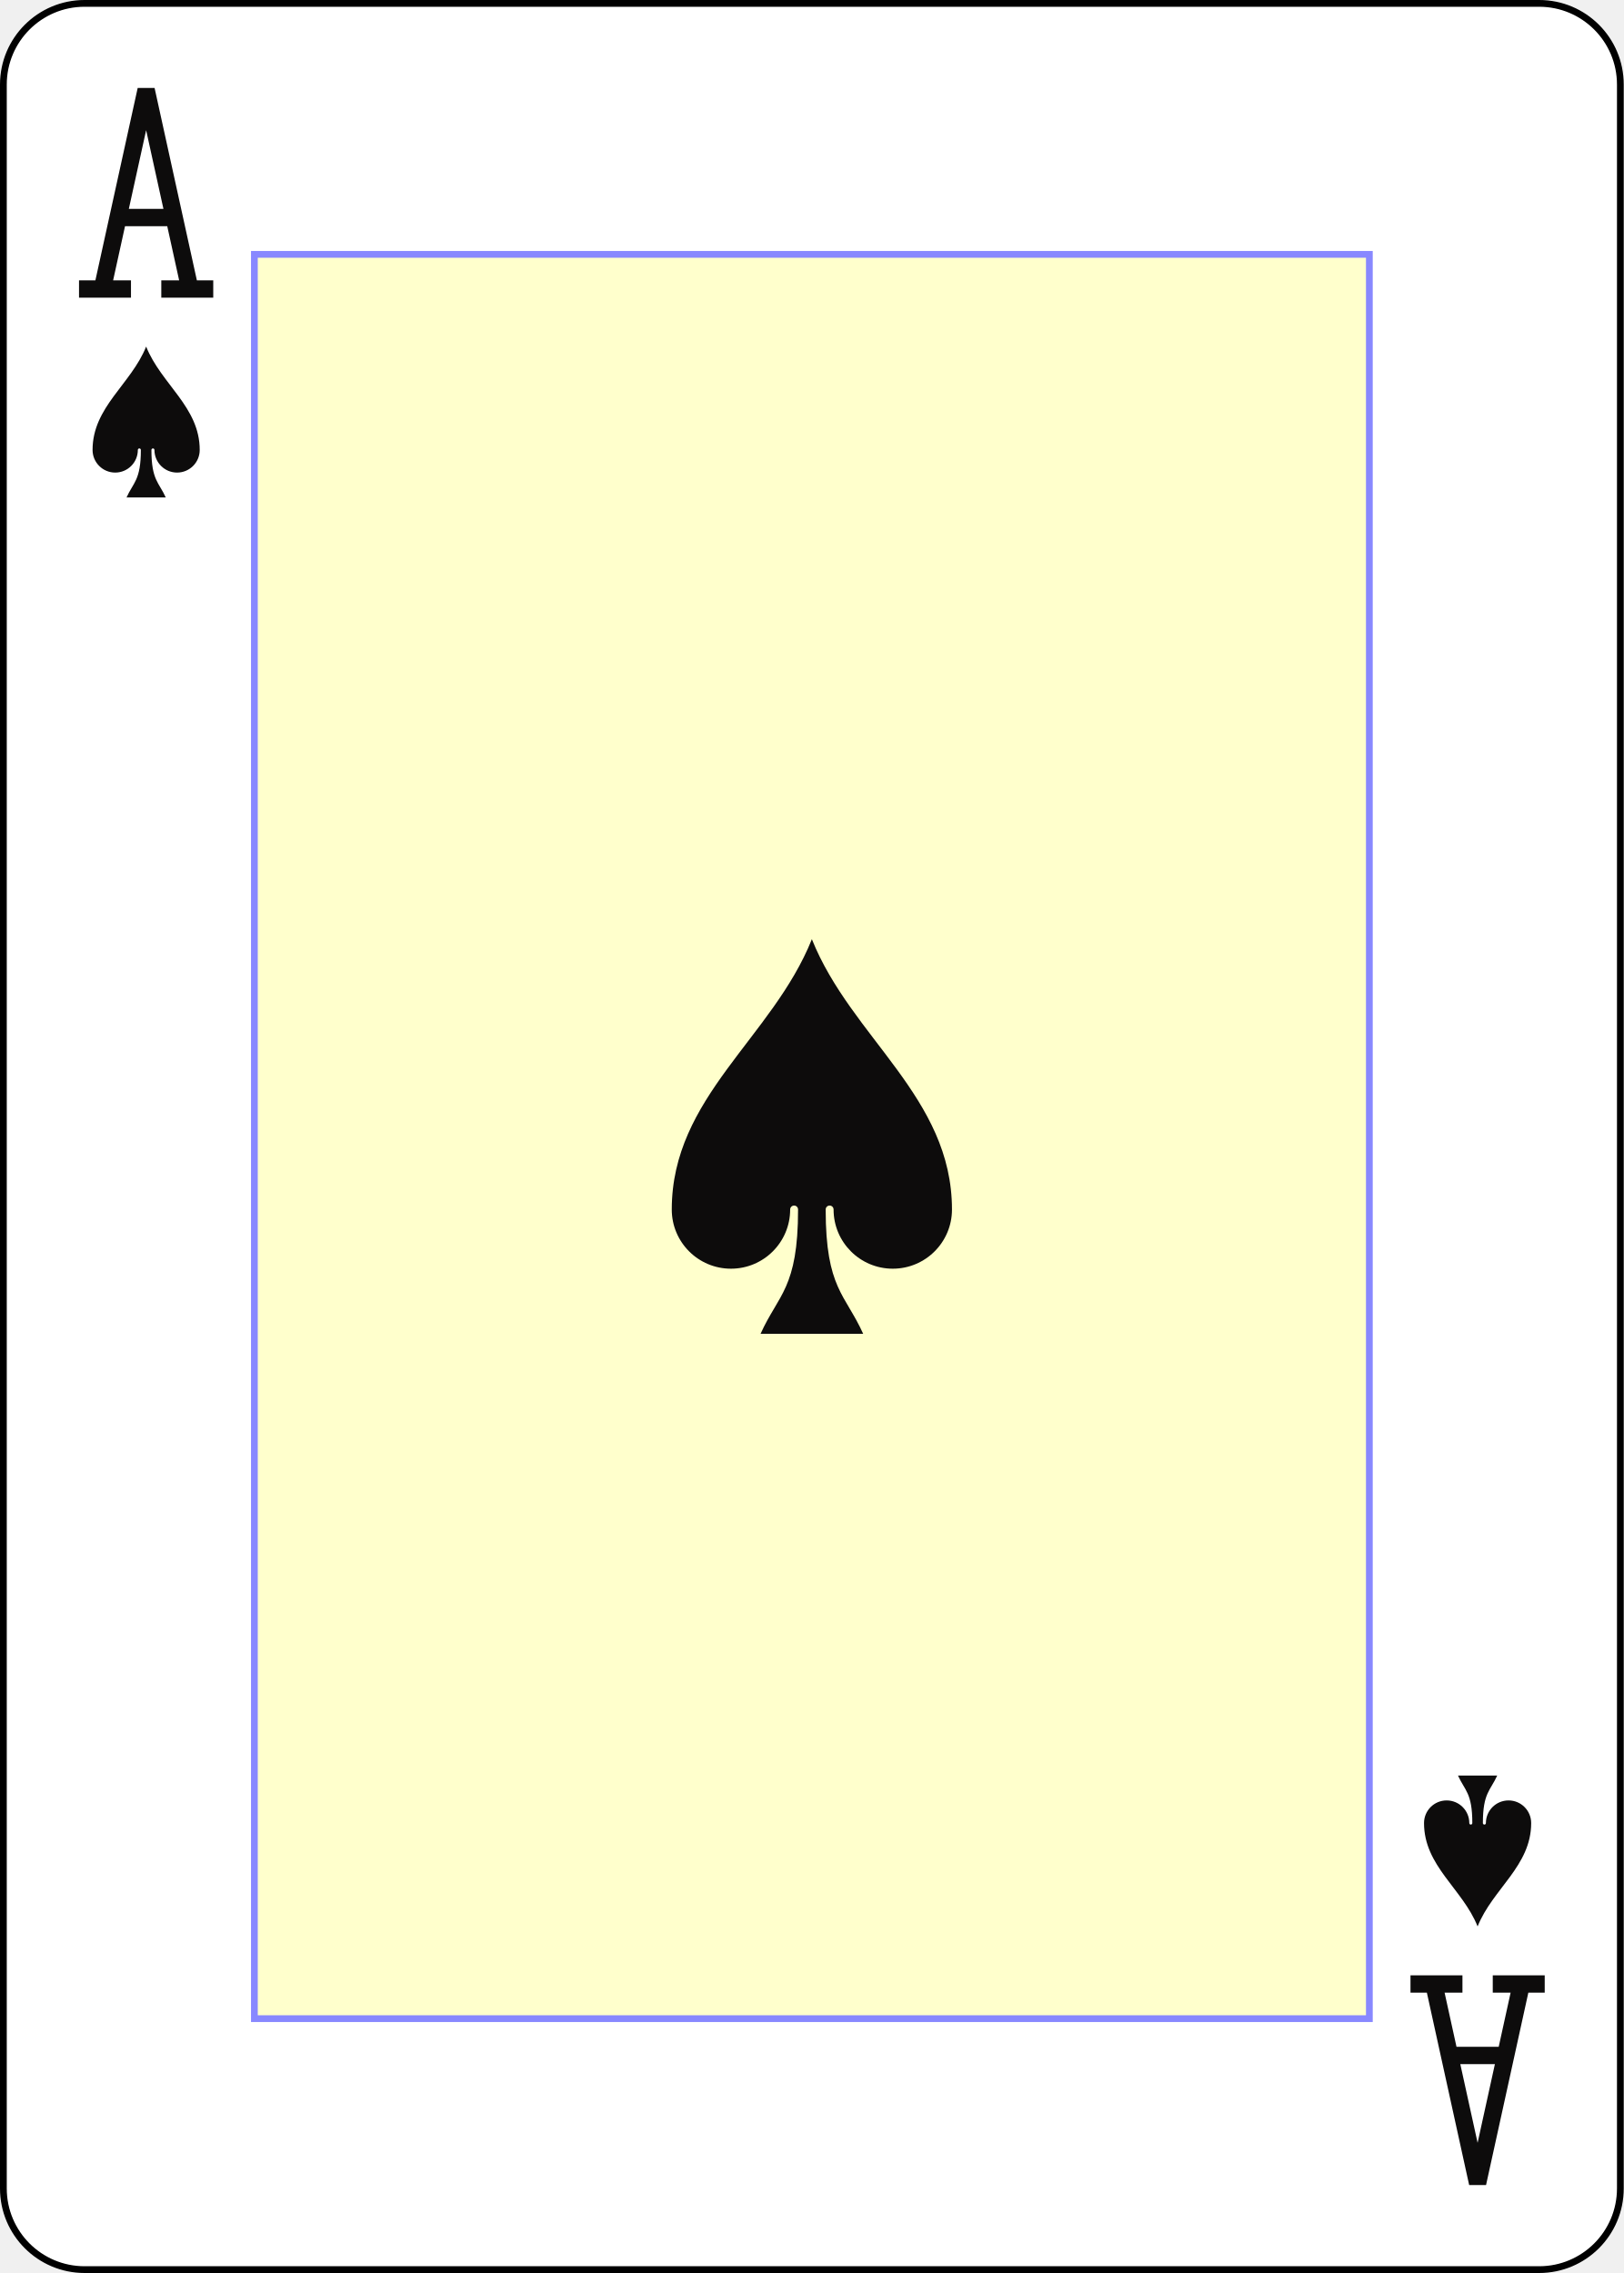
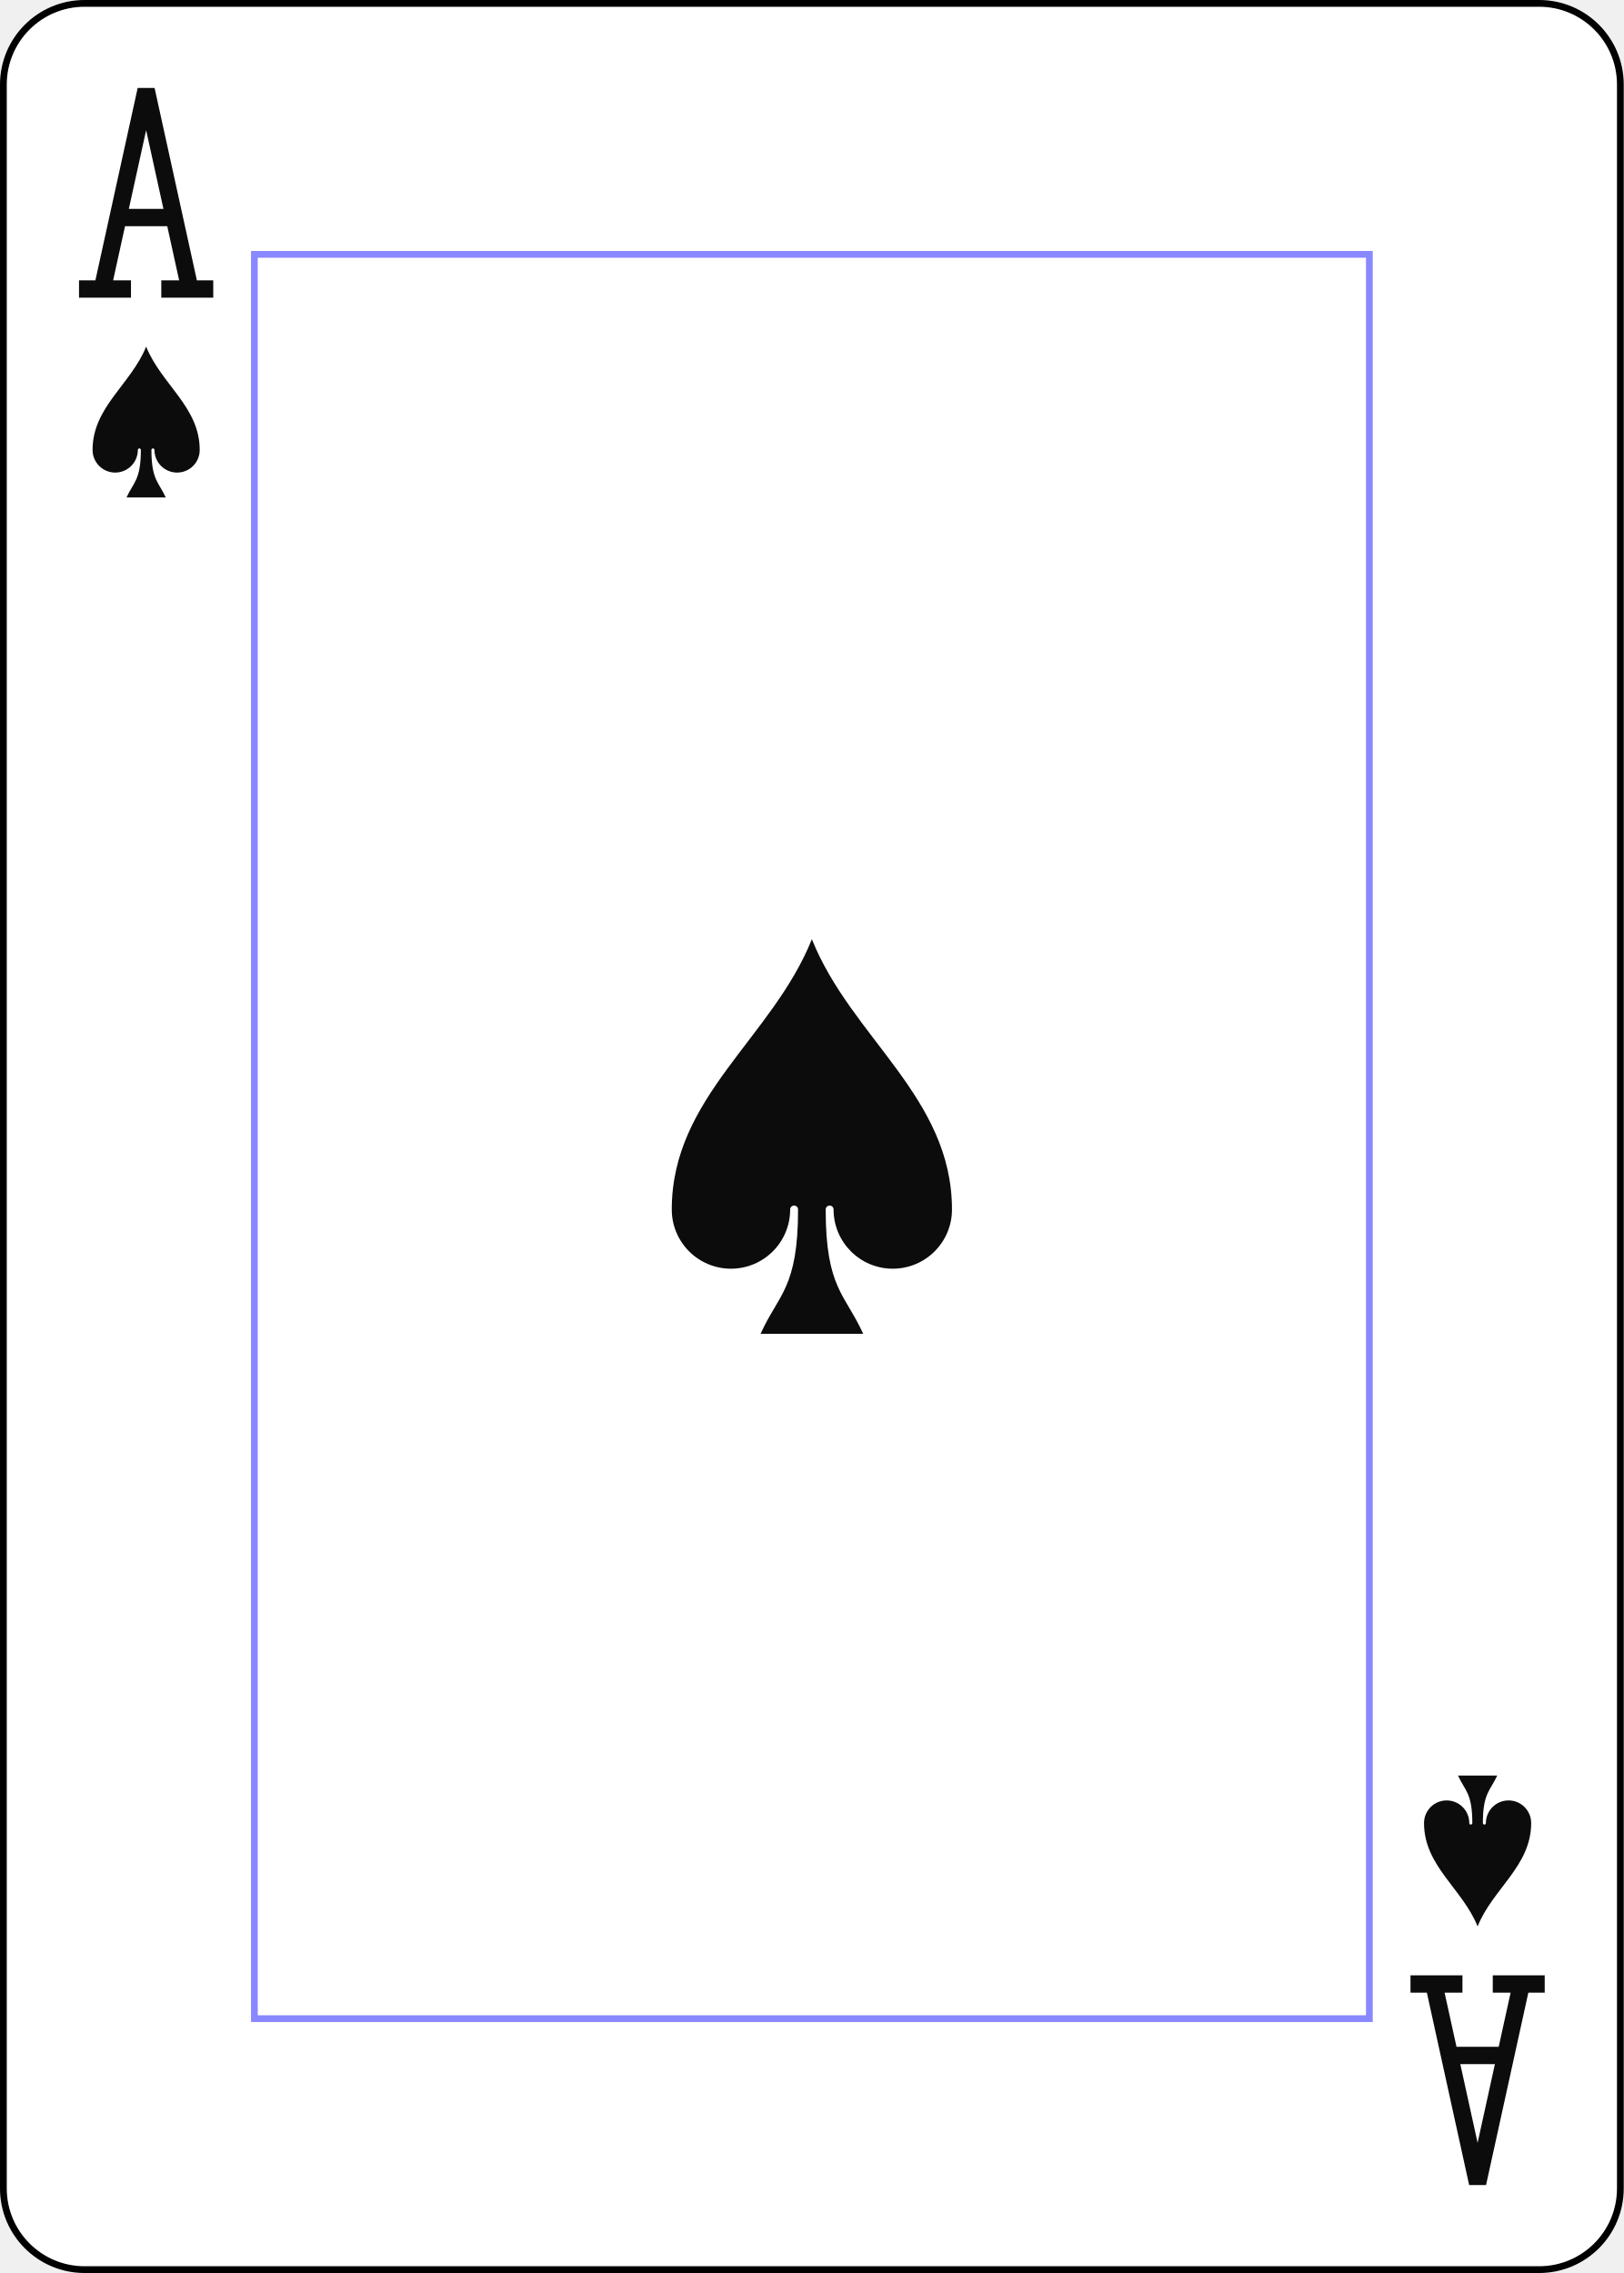
<svg xmlns="http://www.w3.org/2000/svg" xmlns:xlink="http://www.w3.org/1999/xlink" class="card" face="AS" height="3.5in" preserveAspectRatio="none" viewBox="-120 -168 240 336" width="2.5in">
  <defs>
    <symbol id="VSA" viewBox="-500 -500 1000 1000" preserveAspectRatio="xMinYMid">
      <path d="M-270 460L-110 460M-200 450L0 -460L200 450M110 460L270 460M-120 130L120 130" stroke="#0d0c0c" stroke-width="80" stroke-linecap="square" stroke-miterlimit="1.5" fill="none" />
    </symbol>
    <symbol id="SSA" viewBox="-600 -600 1200 1200" preserveAspectRatio="xMinYMid">
      <path d="M0 -500C100 -250 355 -100 355 185A150 150 0 0 1 55 185A10 10 0 0 0 35 185C35 385 85 400 130 500L-130 500C-85 400 -35 385 -35 185A10 10 0 0 0 -55 185A150 150 0 0 1 -355 185C-355 -100 -100 -250 0 -500Z" fill="#0d0c0c" />
    </symbol>
    <rect id="XSA" width="164.8" height="260.8" x="-82.4" y="-130.4" />
  </defs>
  <rect width="239" height="335" x="-119.5" y="-167.5" rx="12" ry="12" fill="white" stroke="black" />
-   <use xlink:href="#XSA" width="164.8" height="260.8" stroke="#88f" fill="#FFC" />
+   <use xlink:href="#XSA" width="164.8" height="260.8" stroke="#88f" fill="white" />
  <use xlink:href="#SSA" height="70" width="70" x="-35" y="-35" />
  <use xlink:href="#VSA" height="32" width="32" x="-114.4" y="-156" />
  <use xlink:href="#SSA" height="26.769" width="26.769" x="-111.784" y="-119" />
  <g transform="rotate(180)">
    <use xlink:href="#VSA" height="32" width="32" x="-114.4" y="-156" />
    <use xlink:href="#SSA" height="26.769" width="26.769" x="-111.784" y="-119" />
  </g>
</svg>
